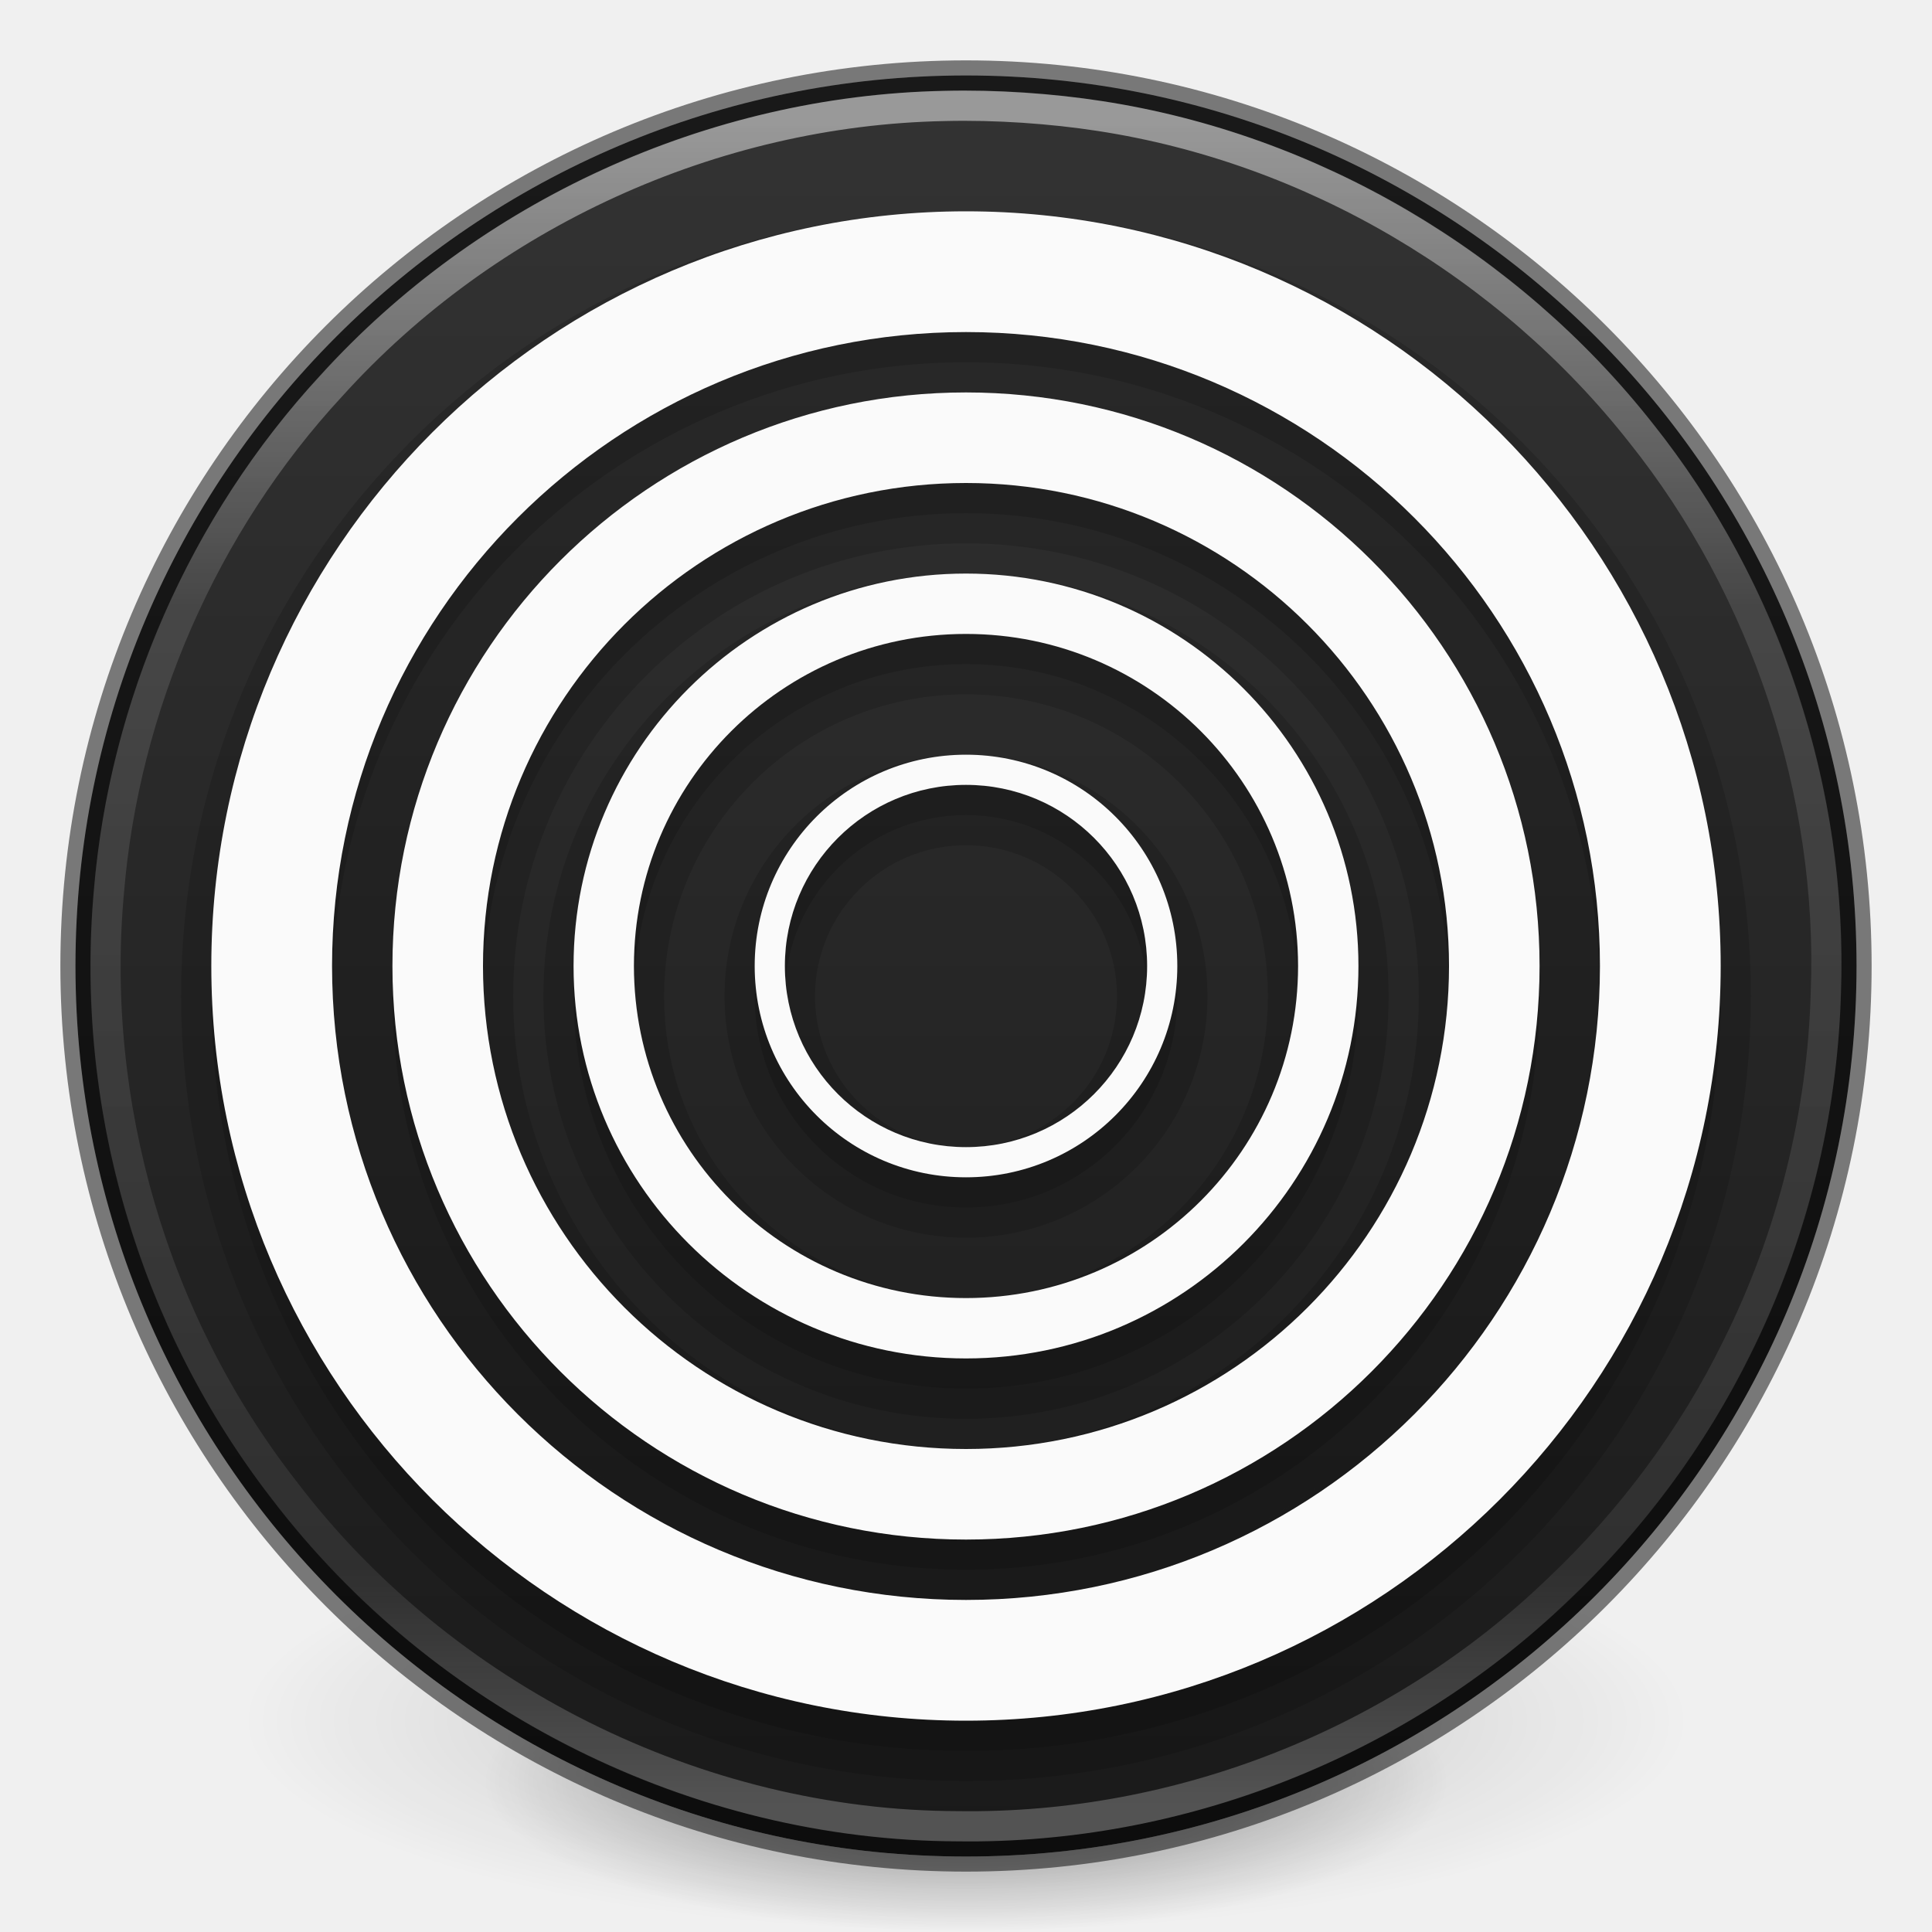
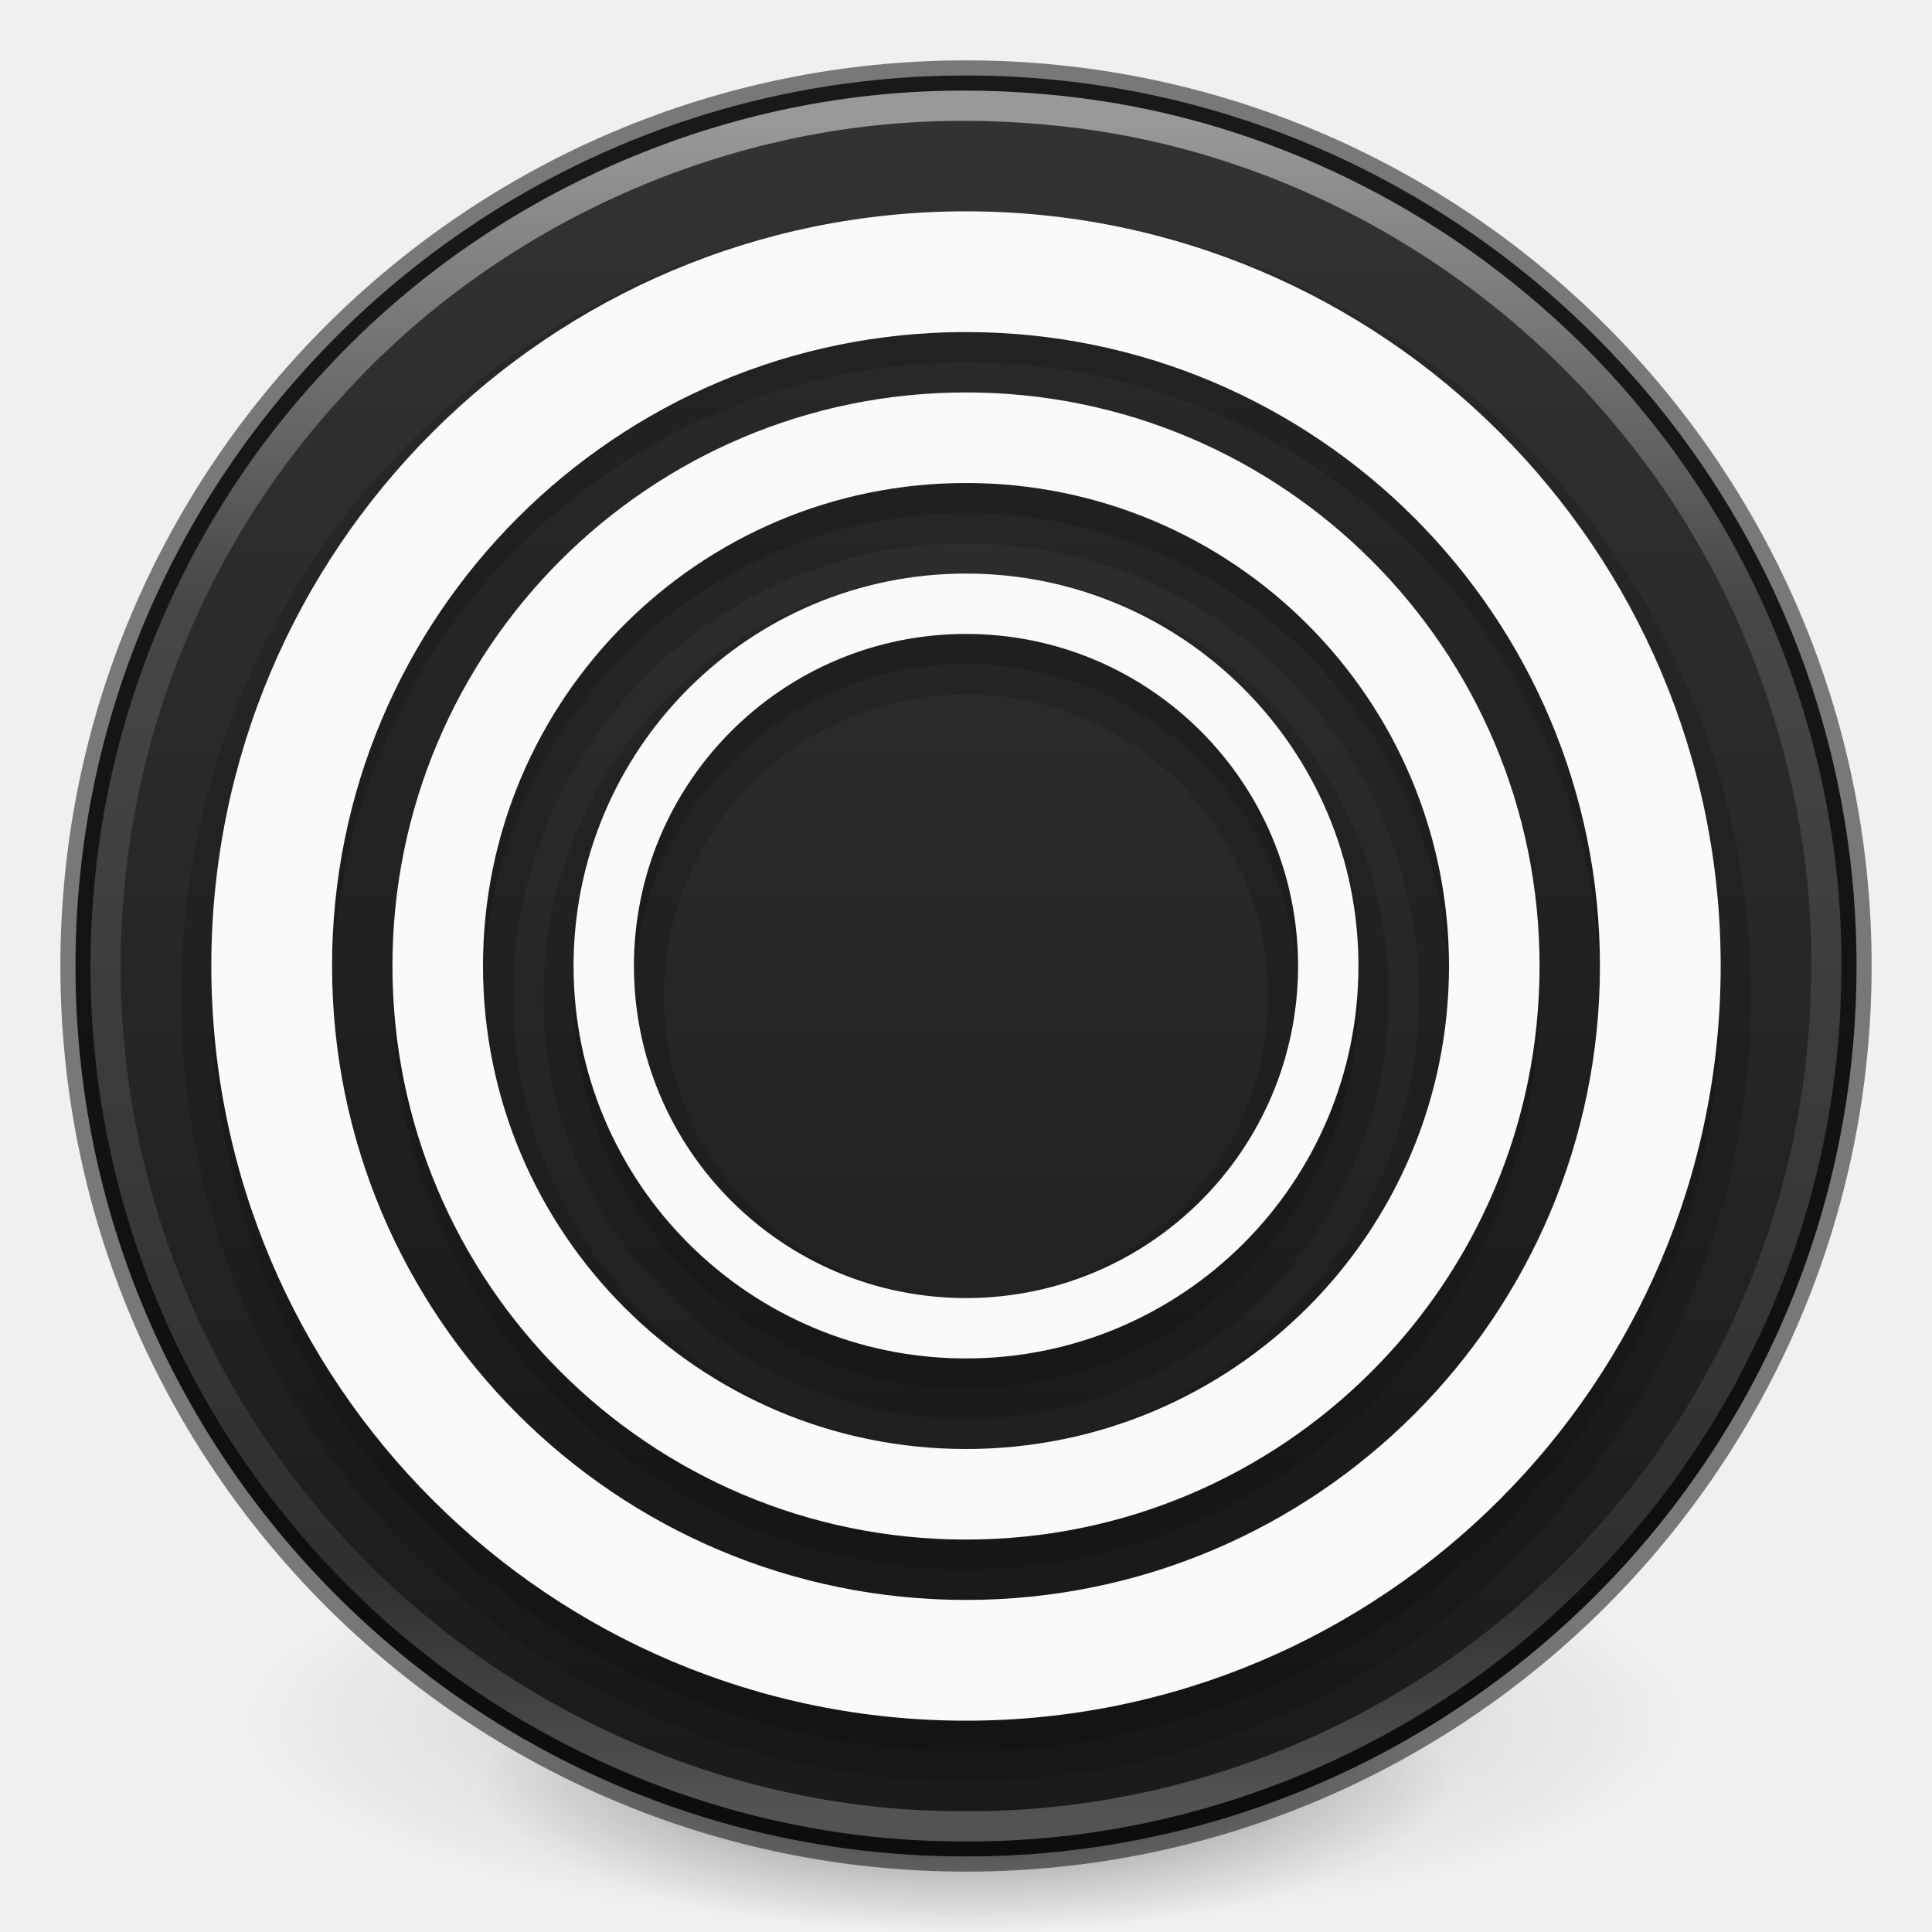
<svg xmlns="http://www.w3.org/2000/svg" xmlns:xlink="http://www.w3.org/1999/xlink" id="svg3489" height="64" width="64" version="1.1" xml:space="preserve">
  <defs id="defs3491">
    <linearGradient id="linearGradient17">
      <stop style="stop-color:#ffffff;stop-opacity:1;" offset="0" id="stop10" />
      <stop style="stop-color:#ffffff;stop-opacity:0.25;" offset="0.287" id="stop11" />
      <stop style="stop-color:#ffffff;stop-opacity:0.15;" offset="0.857" id="stop12" />
      <stop style="stop-color:#ffffff;stop-opacity:0.5;" offset="1" id="stop17" />
    </linearGradient>
    <linearGradient id="linearGradient6">
      <stop style="stop-color:#333333;stop-opacity:1;" offset="0" id="stop6" />
      <stop style="stop-color:#1a1a1a;stop-opacity:1;" offset="1" id="stop7" />
    </linearGradient>
    <linearGradient id="linearGradient3820-7-2">
      <stop offset="0" style="stop-color:#000000;stop-opacity:1" id="stop3822-2-6" />
      <stop offset="1" style="stop-color:#000000;stop-opacity:0" id="stop3824-1-2" />
    </linearGradient>
    <radialGradient r="62.769" fy="185.297" fx="99.189" cy="185.297" cx="99.189" gradientTransform="matrix(0.3823536,7.5555777e-8,-1.8372241e-8,0.1115198,-5.925427,36.33585)" gradientUnits="userSpaceOnUse" id="radialGradient3300" xlink:href="#linearGradient3820-7-2" />
    <radialGradient r="62.769" fy="185.297" fx="99.189" cy="185.297" cx="99.189" gradientTransform="matrix(0.2549024,5.3967361e-8,-1.2248161e-8,0.07965545,6.716382,44.24067)" gradientUnits="userSpaceOnUse" id="radialGradient4192" xlink:href="#linearGradient3820-7-2" />
    <linearGradient xlink:href="#linearGradient6" id="linearGradient7" x1="32" y1="3" x2="32" y2="61" gradientUnits="userSpaceOnUse" />
    <linearGradient xlink:href="#linearGradient17" id="linearGradient10" x1="32" y1="4" x2="32" y2="60" gradientUnits="userSpaceOnUse" />
  </defs>
  <g id="g4198">
    <path style="opacity:0.2;fill:url(#radialGradient3300);fill-opacity:1;stroke:none" id="path3818-0" d="m 56,57.002 a 24,6.999 0 1 1 -48,0 24,6.999 0 1 1 48,0 z" />
    <path d="m 48,59.002 a 16,4.999 0 1 1 -32,0 16,4.999 0 1 1 32,0 z" id="path4190" style="opacity:0.4;fill:url(#radialGradient4192);fill-opacity:1;stroke:none" />
  </g>
  <path style="color:#000000;display:inline;overflow:visible;visibility:visible;fill:#ffffff;fill-opacity:1;fill-rule:nonzero;stroke:none;stroke-width:1;marker:none;enable-background:accumulate" id="path2555" d="M 32,2.5 C 15.723,2.5 2.5,15.723 2.5,32 2.5,48.277 15.723,61.5 32,61.5 48.277,61.5 61.5,48.277 61.5,32 61.5,15.723 48.277,2.5 32,2.5 Z" />
  <path id="path3871" style="color:#000000;display:inline;overflow:visible;visibility:visible;opacity:1;fill:url(#linearGradient7);stroke:#000000;stroke-width:1;stroke-opacity:0.5;marker:none;enable-background:accumulate" d="m 32,2.5 c -16.277,0 -29.5,13.223 -29.5,29.5 0,16.277 13.223,29.5 29.5,29.5 16.277,0 29.5,-13.223 29.5,-29.5 C 61.5,15.723 48.277,2.5 32,2.5 Z" />
  <g id="g1">
-     <path id="path2" style="fill:#000000;fill-opacity:1;stroke:#000000;stroke-width:2;stroke-linejoin:round;stroke-dasharray:none;stroke-dashoffset:0;opacity:0.15" d="M 32,8 A 25,25 0 0 0 7,33 25,25 0 0 0 32,58 25,25 0 0 0 57,33 25,25 0 0 0 32,8 Z m 0,4 A 21,21 0 0 1 53,33 21,21 0 0 1 32,54 21,21 0 0 1 11,33 21,21 0 0 1 32,12 Z m 0,2 A 19,19 0 0 0 13,33 19,19 0 0 0 32,52 19,19 0 0 0 51,33 19,19 0 0 0 32,14 Z m 0,3 A 16,16 0 0 1 48,33 16,16 0 0 1 32,49 16,16 0 0 1 16,33 16,16 0 0 1 32,17 Z m 0,3 A 13,13 0 0 0 19,33 13,13 0 0 0 32,46 13,13 0 0 0 45,33 13,13 0 0 0 32,20 Z m 0,2 A 11,11 0 0 1 43,33 11,11 0 0 1 32,44 11,11 0 0 1 21,33 11,11 0 0 1 32,22 Z m 0,4 a 7,7 0 0 0 -7,7 7,7 0 0 0 7,7 7,7 0 0 0 7,-7 7,7 0 0 0 -7,-7 z m 0,1 a 6,6 0 0 1 6,6 6,6 0 0 1 -6,6 6,6 0 0 1 -6,-6 6,6 0 0 1 6,-6 z" />
-     <path id="path3" style="fill:#000000;fill-opacity:1;stroke:none;stroke-width:2;stroke-linejoin:round;stroke-dasharray:none;stroke-dashoffset:0;opacity:0.15" d="M 32,8 A 25,25 0 0 0 7,33 25,25 0 0 0 32,58 25,25 0 0 0 57,33 25,25 0 0 0 32,8 Z m 0,4 A 21,21 0 0 1 53,33 21,21 0 0 1 32,54 21,21 0 0 1 11,33 21,21 0 0 1 32,12 Z m 0,2 A 19,19 0 0 0 13,33 19,19 0 0 0 32,52 19,19 0 0 0 51,33 19,19 0 0 0 32,14 Z m 0,3 A 16,16 0 0 1 48,33 16,16 0 0 1 32,49 16,16 0 0 1 16,33 16,16 0 0 1 32,17 Z m 0,3 A 13,13 0 0 0 19,33 13,13 0 0 0 32,46 13,13 0 0 0 45,33 13,13 0 0 0 32,20 Z m 0,2 A 11,11 0 0 1 43,33 11,11 0 0 1 32,44 11,11 0 0 1 21,33 11,11 0 0 1 32,22 Z m 0,4 a 7,7 0 0 0 -7,7 7,7 0 0 0 7,7 7,7 0 0 0 7,-7 7,7 0 0 0 -7,-7 z m 0,1 a 6,6 0 0 1 6,6 6,6 0 0 1 -6,6 6,6 0 0 1 -6,-6 6,6 0 0 1 6,-6 z" />
-     <path id="path1" style="fill:#fafafa;fill-opacity:1;stroke:none;stroke-width:0.096;stroke-linejoin:round;stroke-dasharray:0.288, 0.288" d="M 32 7 A 25 25 0 0 0 7 32 A 25 25 0 0 0 32 57 A 25 25 0 0 0 57 32 A 25 25 0 0 0 32 7 z M 32 11 A 21 21 0 0 1 53 32 A 21 21 0 0 1 32 53 A 21 21 0 0 1 11 32 A 21 21 0 0 1 32 11 z M 32 13 A 19 19 0 0 0 13 32 A 19 19 0 0 0 32 51 A 19 19 0 0 0 51 32 A 19 19 0 0 0 32 13 z M 32 16 A 16 16 0 0 1 48 32 A 16 16 0 0 1 32 48 A 16 16 0 0 1 16 32 A 16 16 0 0 1 32 16 z M 32 19 A 13 13 0 0 0 19 32 A 13 13 0 0 0 32 45 A 13 13 0 0 0 45 32 A 13 13 0 0 0 32 19 z M 32 21 A 11 11 0 0 1 43 32 A 11 11 0 0 1 32 43 A 11 11 0 0 1 21 32 A 11 11 0 0 1 32 21 z M 32 25 A 7 7 0 0 0 25 32 A 7 7 0 0 0 32 39 A 7 7 0 0 0 39 32 A 7 7 0 0 0 32 25 z M 32 26 A 6 6 0 0 1 38 32 A 6 6 0 0 1 32 38 A 6 6 0 0 1 26 32 A 6 6 0 0 1 32 26 z " />
+     <path id="path2" style="opacity:0.15;fill:#000000;fill-opacity:1;stroke:#000000;stroke-width:2;stroke-linejoin:round;stroke-dasharray:none;stroke-dashoffset:0" d="M 32,8 C 18.193,8 7,19.193 7,33 7,46.807 18.193,58 32,58 45.807,58 57,46.807 57,33 57,19.193 45.807,8 32,8 Z m 0,4 C 43.598,12 53,21.402 53,33 53,44.598 43.598,54 32,54 20.402,54 11,44.598 11,33 11,21.402 20.402,12 32,12 Z m 0,2 C 21.507,14 13,22.507 13,33 13,43.493 21.507,52 32,52 42.493,52 51,43.493 51,33 51,22.507 42.493,14 32,14 Z m 0,3 c 8.837,0 16,7.163 16,16 0,8.837 -7.163,16 -16,16 -8.837,0 -16,-7.163 -16,-16 0,-8.837 7.163,-16 16,-16 z m 0,3 c -7.18,0 -13,5.82 -13,13 0,7.18 5.82,13 13,13 7.18,0 13,-5.82 13,-13 0,-7.18 -5.82,-13 -13,-13 z m 0,2 c 6.075,0 11,4.925 11,11 0,6.075 -4.925,11 -11,11 -6.075,0 -11,-4.925 -11,-11 0,-6.075 4.925,-11 11,-11 z" />
+     <path id="path3" style="opacity:0.15;fill:#000000;fill-opacity:1;stroke:none;stroke-width:2;stroke-linejoin:round;stroke-dasharray:none;stroke-dashoffset:0" d="M 32,8 C 18.193,8 7,19.193 7,33 7,46.807 18.193,58 32,58 45.807,58 57,46.807 57,33 57,19.193 45.807,8 32,8 Z m 0,4 C 43.598,12 53,21.402 53,33 53,44.598 43.598,54 32,54 20.402,54 11,44.598 11,33 11,21.402 20.402,12 32,12 Z m 0,2 C 21.507,14 13,22.507 13,33 13,43.493 21.507,52 32,52 42.493,52 51,43.493 51,33 51,22.507 42.493,14 32,14 Z m 0,3 c 8.837,0 16,7.163 16,16 0,8.837 -7.163,16 -16,16 -8.837,0 -16,-7.163 -16,-16 0,-8.837 7.163,-16 16,-16 z m 0,3 c -7.18,0 -13,5.82 -13,13 0,7.18 5.82,13 13,13 7.18,0 13,-5.82 13,-13 0,-7.18 -5.82,-13 -13,-13 z m 0,2 c 6.075,0 11,4.925 11,11 0,6.075 -4.925,11 -11,11 -6.075,0 -11,-4.925 -11,-11 0,-6.075 4.925,-11 11,-11 z" />
+     <path id="path1" style="fill:#fafafa;fill-opacity:1;stroke:none;stroke-width:0.096;stroke-linejoin:round;stroke-dasharray:0.288, 0.288" d="M 32,7 C 18.193,7 7,18.193 7,32 7,45.807 18.193,57 32,57 45.807,57 57,45.807 57,32 57,18.193 45.807,7 32,7 Z m 0,4 C 43.598,11 53,20.402 53,32 53,43.598 43.598,53 32,53 20.402,53 11,43.598 11,32 11,20.402 20.402,11 32,11 Z m 0,2 C 21.507,13 13,21.507 13,32 13,42.493 21.507,51 32,51 42.493,51 51,42.493 51,32 51,21.507 42.493,13 32,13 Z m 0,3 c 8.837,0 16,7.163 16,16 0,8.837 -7.163,16 -16,16 -8.837,0 -16,-7.163 -16,-16 0,-8.837 7.163,-16 16,-16 z m 0,3 c -7.18,0 -13,5.82 -13,13 0,7.18 5.82,13 13,13 7.18,0 13,-5.82 13,-13 0,-7.18 -5.82,-13 -13,-13 z m 0,2 c 6.075,0 11,4.925 11,11 0,6.075 -4.925,11 -11,11 -6.075,0 -11,-4.925 -11,-11 0,-6.075 4.925,-11 11,-11 z" />
  </g>
  <path id="path6" style="color:#000000;display:inline;overflow:visible;visibility:visible;opacity:0.5;fill:none;stroke:url(#linearGradient10);stroke-width:1;stroke-opacity:1;marker:none;enable-background:accumulate" d="m 31.283,3.51 c -7.659,0.151 -15.167,3.585 -20.303,9.266 -4.247,4.582 -6.869,10.64 -7.371,16.758 -0.642,7.009 1.46,14.258 5.811,19.836 5.212,6.869 13.687,11.112 22.314,11.126 7.304,0.108 14.585,-2.757 19.852,-7.818 2.453,-2.312 4.5,-5.073 5.949,-8.037 1.837,-3.674 2.842,-7.758 2.948,-11.769 C 60.738,26.271 58.469,19.487 54.367,14.352 49.978,8.774 43.46,4.92 36.438,3.844 34.838,3.597 32.996,3.467 31.283,3.51 Z" />
</svg>
